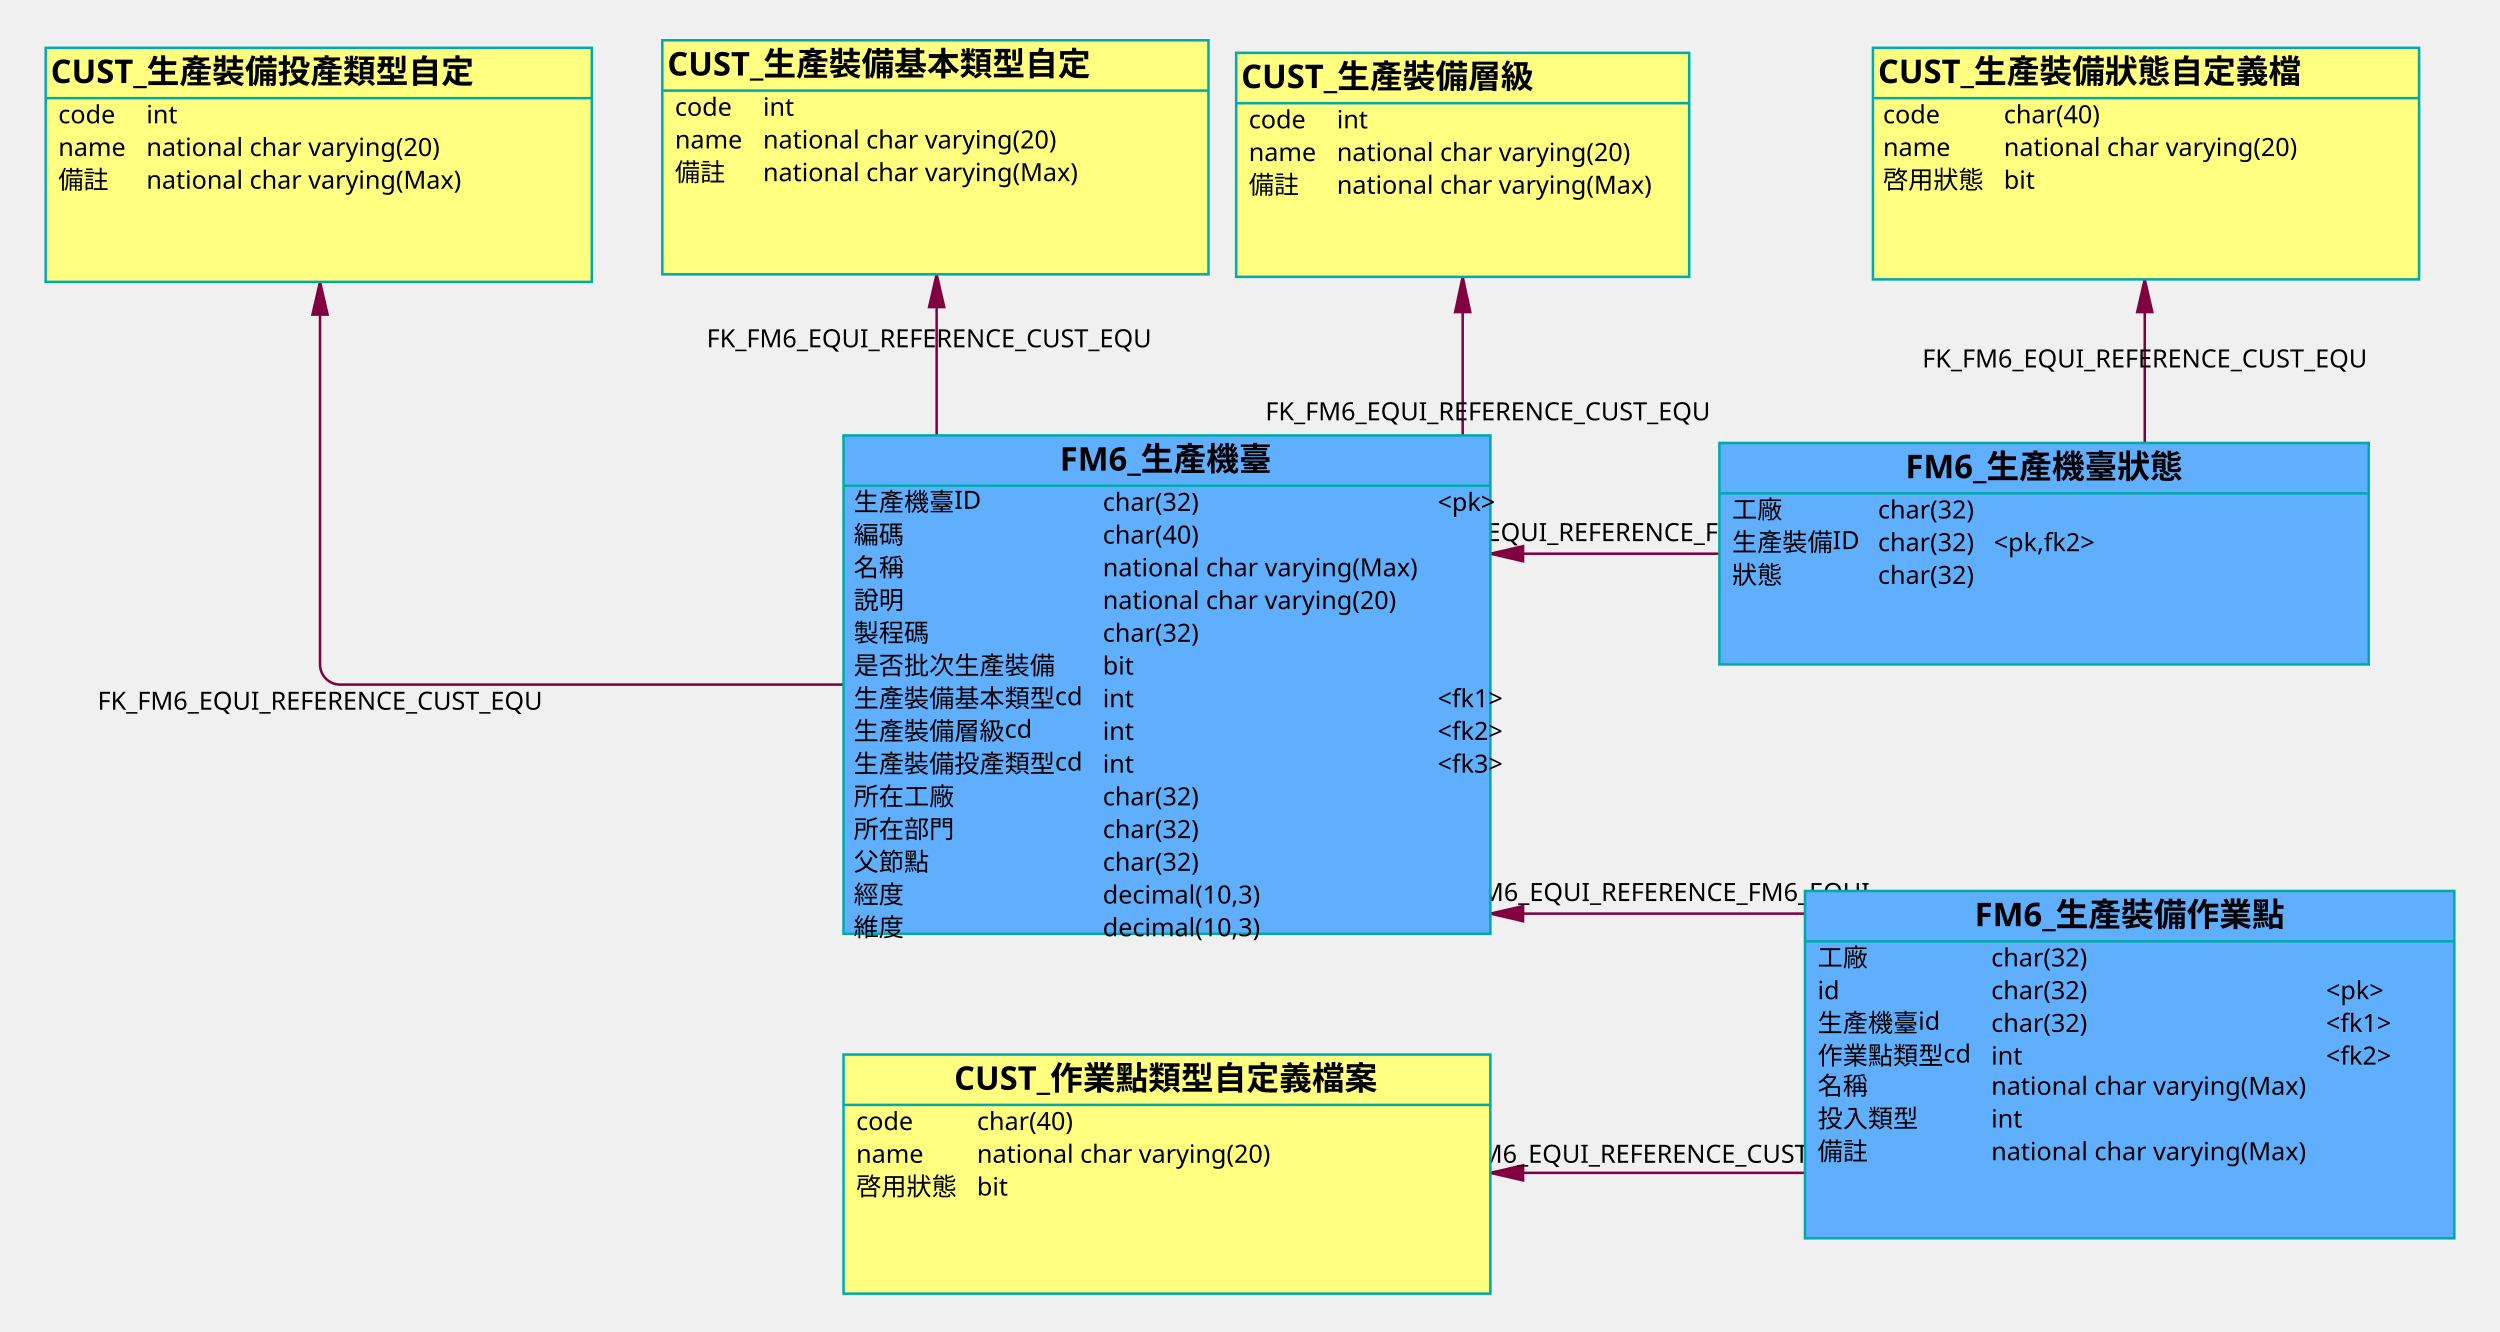
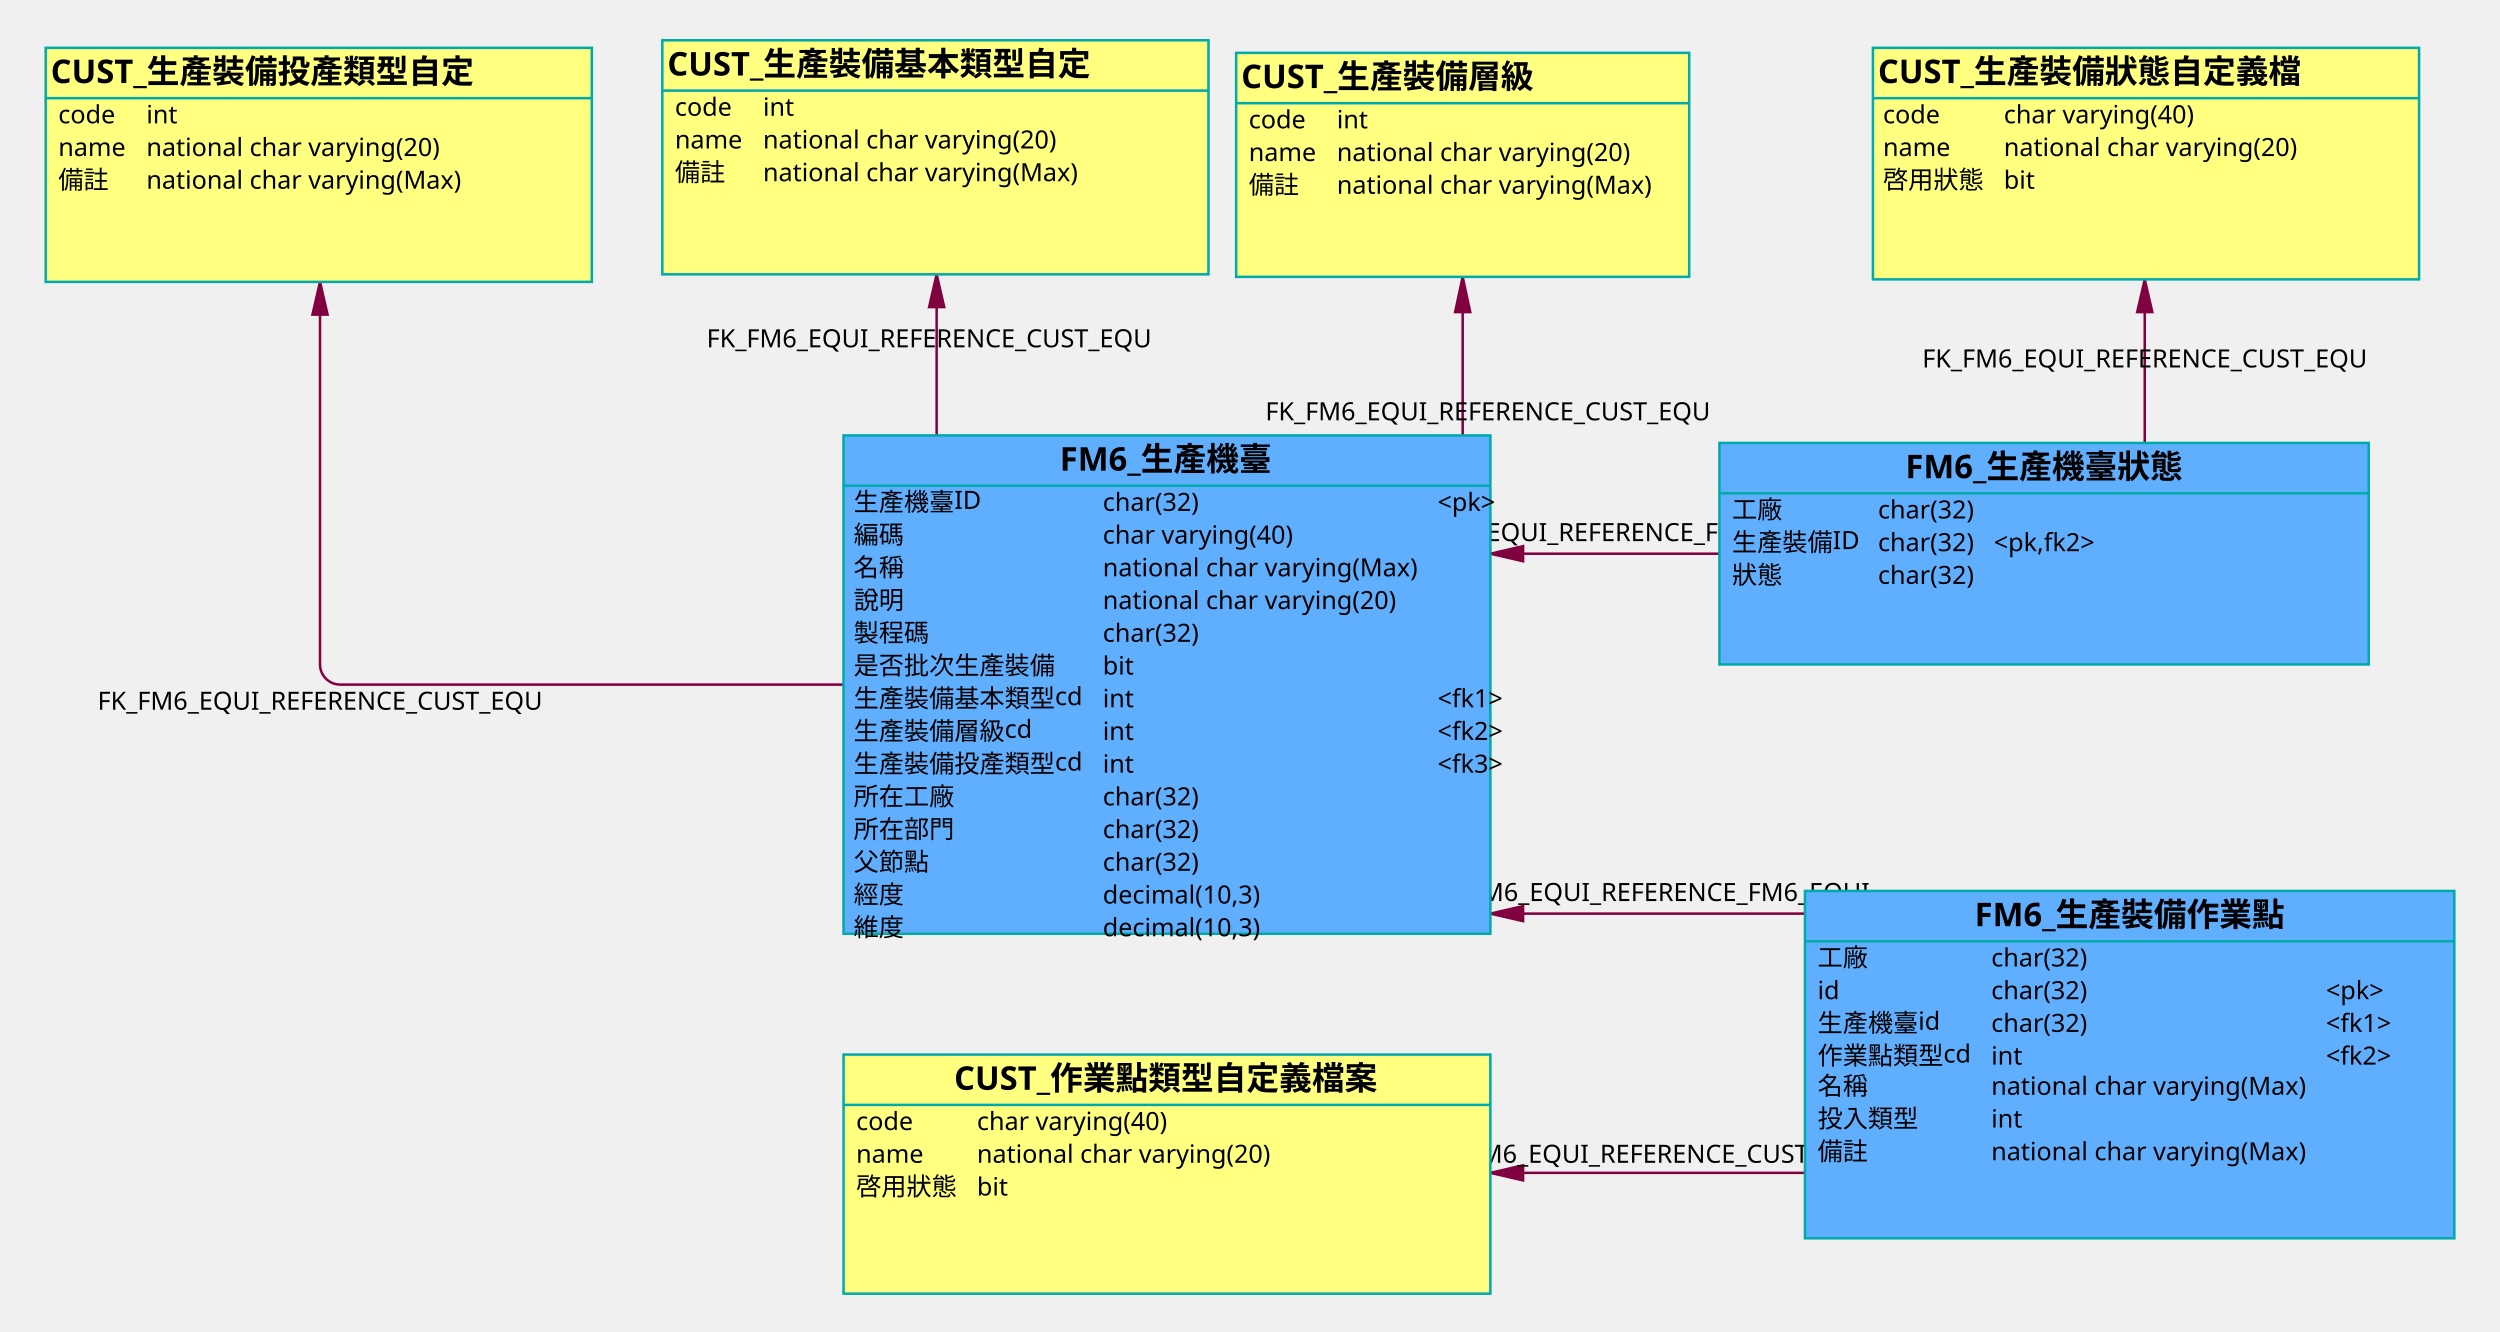
<svg xmlns="http://www.w3.org/2000/svg" xmlns:xlink="http://www.w3.org/1999/xlink" width="261mm" height="139mm" version="1.1" viewBox="0 0 987 529">
  <a target="_parent" xlink:href="Fact71.htm#101">
    <polyline fill="none" points="369,173 369,109" stroke="#800040" stroke-width="1" />
    <polygon fill="#800040" points="369,109 372,122 366,122" stroke="#800040" stroke-width="1" stroke-linejoin="miter" />
    <text x="366" y="138" fill="#000000" font-size="10" font-family="'Arial Unicode MS','新宋體'" text-anchor="middle">FK_FM6_EQUI_REFERENCE_CUST_EQU</text>
  </a>
  <a target="_parent" xlink:href="Fact72.htm#107">
    <polyline fill="none" points="578,173 578,110" stroke="#800040" stroke-width="1" />
    <polygon fill="#800040" points="578,110 581,124 575,124" stroke="#800040" stroke-width="1" stroke-linejoin="miter" />
    <text x="588" y="167" fill="#000000" font-size="10" font-family="'Arial Unicode MS','新宋體'" text-anchor="middle">FK_FM6_EQUI_REFERENCE_CUST_EQU</text>
  </a>
  <a target="_parent" xlink:href="Fact73.htm#113">
    <polyline fill="none" points="849,176 849,111" stroke="#800040" stroke-width="1" />
    <polygon fill="#800040" points="849,111 852,124 846,124" stroke="#800040" stroke-width="1" stroke-linejoin="miter" />
    <text x="849" y="146" fill="#000000" font-size="10" font-family="'Arial Unicode MS','新宋體'" text-anchor="middle">FK_FM6_EQUI_REFERENCE_CUST_EQU</text>
  </a>
  <a target="_parent" xlink:href="Fact74.htm#118">
    <polyline fill="none" points="680,220 589,220" stroke="#800040" stroke-width="1" />
    <polygon fill="#800040" points="589,220 602,217 602,223" stroke="#800040" stroke-width="1" stroke-linejoin="miter" />
    <text x="635" y="215" fill="#000000" font-size="10" font-family="'Arial Unicode MS','新宋體'" text-anchor="middle">FK_FM6_EQUI_REFERENCE_FM6_EQUI</text>
  </a>
  <a target="_parent" xlink:href="Fact75.htm#124">
    <polyline fill="none" points="714,363 589,363" stroke="#800040" stroke-width="1" />
    <polygon fill="#800040" points="589,363 602,360 602,366" stroke="#800040" stroke-width="1" stroke-linejoin="miter" />
    <text x="652" y="358" fill="#000000" font-size="10" font-family="'Arial Unicode MS','新宋體'" text-anchor="middle">FK_FM6_EQUI_REFERENCE_FM6_EQUI</text>
  </a>
  <a target="_parent" xlink:href="Fact76.htm#130">
    <polyline fill="none" points="714,466 589,466" stroke="#800040" stroke-width="1" />
    <polygon fill="#800040" points="589,466 602,463 602,469" stroke="#800040" stroke-width="1" stroke-linejoin="miter" />
    <text x="651" y="462" fill="#000000" font-size="10" font-family="'Arial Unicode MS','新宋體'" text-anchor="middle">FK_FM6_EQUI_REFERENCE_CUST_OP_</text>
  </a>
  <a target="_parent" xlink:href="Fact83.htm#175">
    <path d="M332,272 L132,272 A8,8 0 0,1 124,264 L124,112" fill="none" stroke="#800040" stroke-width="1" />
    <polygon fill="#800040" points="124,112 127,125 121,125" stroke="#800040" stroke-width="1" stroke-linejoin="miter" />
    <text x="124" y="282" fill="#000000" font-size="10" font-family="'Arial Unicode MS','新宋體'" text-anchor="middle">FK_FM6_EQUI_REFERENCE_CUST_EQU</text>
  </a>
  <a target="_parent" xlink:href="Fact19.htm#131">
    <rect x="260" y="16" fill="#ffffff" width="0" height="0" stroke="none" stroke-width="0" />
    <rect x="260" y="16" fill="#ffff80" width="217" height="93" stroke="#00aaaa" stroke-width="1" />
    <text x="262" y="30" fill="#000000" font-size="13" font-family="'Arial Unicode MS','微軟雅黑'" font-weight="bold" text-anchor="start">CUST_生產裝備基本類型自定</text>
    <line x1="260" x2="477" y1="36" y2="36" stroke="#00aaaa" stroke-width="1" />
    <text x="265" y="46" fill="#000000" font-size="10" font-family="'Arial Unicode MS','微軟雅黑'" text-anchor="start">code</text>
    <text x="265" y="59" fill="#000000" font-size="10" font-family="'Arial Unicode MS','微軟雅黑'" text-anchor="start">name</text>
    <text x="265" y="72" fill="#000000" font-size="10" font-family="'Arial Unicode MS','微軟雅黑'" text-anchor="start">備註</text>
    <text x="300" y="46" fill="#000000" font-size="10" font-family="'Arial Unicode MS','微軟雅黑'" text-anchor="start">int</text>
    <text x="300" y="59" fill="#000000" font-size="10" font-family="'Arial Unicode MS','微軟雅黑'" text-anchor="start">national char varying(20)</text>
    <text x="300" y="72" fill="#000000" font-size="10" font-family="'Arial Unicode MS','微軟雅黑'" text-anchor="start">national char varying(Max)</text>
  </a>
  <a target="_parent" xlink:href="Fact20.htm#160">
    <rect x="488" y="21" fill="#ffffff" width="0" height="0" stroke="none" stroke-width="0" />
    <rect x="488" y="21" fill="#ffff80" width="180" height="89" stroke="#00aaaa" stroke-width="1" />
    <text x="490" y="35" fill="#000000" font-size="13" font-family="'Arial Unicode MS','微軟雅黑'" font-weight="bold" text-anchor="start">CUST_生產裝備層級</text>
    <line x1="488" x2="668" y1="41" y2="41" stroke="#00aaaa" stroke-width="1" />
    <text x="493" y="51" fill="#000000" font-size="10" font-family="'Arial Unicode MS','微軟雅黑'" text-anchor="start">code</text>
    <text x="493" y="64" fill="#000000" font-size="10" font-family="'Arial Unicode MS','微軟雅黑'" text-anchor="start">name</text>
    <text x="493" y="77" fill="#000000" font-size="10" font-family="'Arial Unicode MS','微軟雅黑'" text-anchor="start">備註</text>
    <text x="528" y="51" fill="#000000" font-size="10" font-family="'Arial Unicode MS','微軟雅黑'" text-anchor="start">int</text>
    <text x="528" y="64" fill="#000000" font-size="10" font-family="'Arial Unicode MS','微軟雅黑'" text-anchor="start">national char varying(20)</text>
    <text x="528" y="77" fill="#000000" font-size="10" font-family="'Arial Unicode MS','微軟雅黑'" text-anchor="start">national char varying(Max)</text>
  </a>
  <a target="_parent" xlink:href="Fact39.htm#1100">
    <rect x="332" y="173" fill="#ffffff" width="0" height="0" stroke="none" stroke-width="0" />
    <rect x="332" y="173" fill="#60afff" width="257" height="198" stroke="#00aaaa" stroke-width="1" />
    <text x="460" y="187" fill="#000000" font-size="13" font-family="'Arial Unicode MS','微軟雅黑'" font-weight="bold" text-anchor="middle">FM6_生產機臺</text>
    <line x1="332" x2="589" y1="193" y2="193" stroke="#00aaaa" stroke-width="1" />
    <text x="336" y="203" fill="#000000" font-size="10" font-family="'Arial Unicode MS','微軟雅黑'" text-anchor="start">生產機臺ID</text>
    <text x="336" y="216" fill="#000000" font-size="10" font-family="'Arial Unicode MS','微軟雅黑'" text-anchor="start">編碼</text>
    <text x="336" y="229" fill="#000000" font-size="10" font-family="'Arial Unicode MS','微軟雅黑'" text-anchor="start">名稱</text>
    <text x="336" y="242" fill="#000000" font-size="10" font-family="'Arial Unicode MS','微軟雅黑'" text-anchor="start">說明</text>
    <text x="336" y="255" fill="#000000" font-size="10" font-family="'Arial Unicode MS','微軟雅黑'" text-anchor="start">製程碼</text>
    <text x="336" y="268" fill="#000000" font-size="10" font-family="'Arial Unicode MS','微軟雅黑'" text-anchor="start">是否批次生產裝備</text>
    <text x="336" y="281" fill="#000000" font-size="10" font-family="'Arial Unicode MS','微軟雅黑'" text-anchor="start">生產裝備基本類型cd</text>
    <text x="336" y="294" fill="#000000" font-size="10" font-family="'Arial Unicode MS','微軟雅黑'" text-anchor="start">生產裝備層級cd</text>
    <text x="336" y="307" fill="#000000" font-size="10" font-family="'Arial Unicode MS','微軟雅黑'" text-anchor="start">生產裝備投產類型cd</text>
    <text x="336" y="320" fill="#000000" font-size="10" font-family="'Arial Unicode MS','微軟雅黑'" text-anchor="start">所在工廠</text>
    <text x="336" y="333" fill="#000000" font-size="10" font-family="'Arial Unicode MS','微軟雅黑'" text-anchor="start">所在部門</text>
    <text x="336" y="346" fill="#000000" font-size="10" font-family="'Arial Unicode MS','微軟雅黑'" text-anchor="start">父節點</text>
    <text x="336" y="359" fill="#000000" font-size="10" font-family="'Arial Unicode MS','微軟雅黑'" text-anchor="start">經度</text>
    <text x="336" y="372" fill="#000000" font-size="10" font-family="'Arial Unicode MS','微軟雅黑'" text-anchor="start">維度</text>
    <text x="435" y="203" fill="#000000" font-size="10" font-family="'Arial Unicode MS','微軟雅黑'" text-anchor="start">char(32)</text>
-     <text x="435" y="216" fill="#000000" font-size="10" font-family="'Arial Unicode MS','微軟雅黑'" text-anchor="start">char(40)</text>
+     <text x="435" y="216" fill="#000000" font-size="10" font-family="'Arial Unicode MS','微軟雅黑'" text-anchor="start">char varying(40)</text>
    <text x="435" y="229" fill="#000000" font-size="10" font-family="'Arial Unicode MS','微軟雅黑'" text-anchor="start">national char varying(Max)</text>
    <text x="435" y="242" fill="#000000" font-size="10" font-family="'Arial Unicode MS','微軟雅黑'" text-anchor="start">national char varying(20)</text>
    <text x="435" y="255" fill="#000000" font-size="10" font-family="'Arial Unicode MS','微軟雅黑'" text-anchor="start">char(32)</text>
    <text x="435" y="268" fill="#000000" font-size="10" font-family="'Arial Unicode MS','微軟雅黑'" text-anchor="start">bit</text>
    <text x="435" y="281" fill="#000000" font-size="10" font-family="'Arial Unicode MS','微軟雅黑'" text-anchor="start">int</text>
    <text x="435" y="294" fill="#000000" font-size="10" font-family="'Arial Unicode MS','微軟雅黑'" text-anchor="start">int</text>
    <text x="435" y="307" fill="#000000" font-size="10" font-family="'Arial Unicode MS','微軟雅黑'" text-anchor="start">int</text>
    <text x="435" y="320" fill="#000000" font-size="10" font-family="'Arial Unicode MS','微軟雅黑'" text-anchor="start">char(32)</text>
    <text x="435" y="333" fill="#000000" font-size="10" font-family="'Arial Unicode MS','微軟雅黑'" text-anchor="start">char(32)</text>
    <text x="435" y="346" fill="#000000" font-size="10" font-family="'Arial Unicode MS','微軟雅黑'" text-anchor="start">char(32)</text>
    <text x="435" y="359" fill="#000000" font-size="10" font-family="'Arial Unicode MS','微軟雅黑'" text-anchor="start">decimal(10,3)</text>
    <text x="435" y="372" fill="#000000" font-size="10" font-family="'Arial Unicode MS','微軟雅黑'" text-anchor="start">decimal(10,3)</text>
    <text x="568" y="203" fill="#000000" font-size="10" font-family="'Arial Unicode MS','微軟雅黑'" text-anchor="start">&lt;pk&gt;</text>
    <text x="568" y="281" fill="#000000" font-size="10" font-family="'Arial Unicode MS','微軟雅黑'" text-anchor="start">&lt;fk1&gt;</text>
    <text x="568" y="294" fill="#000000" font-size="10" font-family="'Arial Unicode MS','微軟雅黑'" text-anchor="start">&lt;fk2&gt;</text>
    <text x="568" y="307" fill="#000000" font-size="10" font-family="'Arial Unicode MS','微軟雅黑'" text-anchor="start">&lt;fk3&gt;</text>
  </a>
  <a target="_parent" xlink:href="Fact22.htm#218">
    <rect x="741" y="19" fill="#ffffff" width="0" height="0" stroke="none" stroke-width="0" />
    <rect x="741" y="19" fill="#ffff80" width="217" height="92" stroke="#00aaaa" stroke-width="1" />
    <text x="743" y="33" fill="#000000" font-size="13" font-family="'Arial Unicode MS','微軟雅黑'" font-weight="bold" text-anchor="start">CUST_生產裝備狀態自定義檔</text>
    <line x1="741" x2="958" y1="39" y2="39" stroke="#00aaaa" stroke-width="1" />
    <text x="745" y="49" fill="#000000" font-size="10" font-family="'Arial Unicode MS','微軟雅黑'" text-anchor="start">code</text>
    <text x="745" y="62" fill="#000000" font-size="10" font-family="'Arial Unicode MS','微軟雅黑'" text-anchor="start">name</text>
    <text x="745" y="75" fill="#000000" font-size="10" font-family="'Arial Unicode MS','微軟雅黑'" text-anchor="start">啓用狀態</text>
-     <text x="793" y="49" fill="#000000" font-size="10" font-family="'Arial Unicode MS','微軟雅黑'" text-anchor="start">char(40)</text>
+     <text x="793" y="49" fill="#000000" font-size="10" font-family="'Arial Unicode MS','微軟雅黑'" text-anchor="start">char varying(40)</text>
    <text x="793" y="62" fill="#000000" font-size="10" font-family="'Arial Unicode MS','微軟雅黑'" text-anchor="start">national char varying(20)</text>
    <text x="793" y="75" fill="#000000" font-size="10" font-family="'Arial Unicode MS','微軟雅黑'" text-anchor="start">bit</text>
  </a>
  <a target="_parent" xlink:href="Fact40.htm#1212">
    <rect x="680" y="176" fill="#ffffff" width="0" height="0" stroke="none" stroke-width="0" />
    <rect x="680" y="176" fill="#60afff" width="258" height="88" stroke="#00aaaa" stroke-width="1" />
    <text x="809" y="190" fill="#000000" font-size="13" font-family="'Arial Unicode MS','微軟雅黑'" font-weight="bold" text-anchor="middle">FM6_生產機臺狀態</text>
    <line x1="680" x2="938" y1="196" y2="196" stroke="#00aaaa" stroke-width="1" />
    <text x="685" y="206" fill="#000000" font-size="10" font-family="'Arial Unicode MS','微軟雅黑'" text-anchor="start">工廠</text>
    <text x="685" y="219" fill="#000000" font-size="10" font-family="'Arial Unicode MS','微軟雅黑'" text-anchor="start">生產裝備ID</text>
    <text x="685" y="232" fill="#000000" font-size="10" font-family="'Arial Unicode MS','微軟雅黑'" text-anchor="start">狀態</text>
    <text x="743" y="206" fill="#000000" font-size="10" font-family="'Arial Unicode MS','微軟雅黑'" text-anchor="start">char(32)</text>
    <text x="743" y="219" fill="#000000" font-size="10" font-family="'Arial Unicode MS','微軟雅黑'" text-anchor="start">char(32)</text>
    <text x="743" y="232" fill="#000000" font-size="10" font-family="'Arial Unicode MS','微軟雅黑'" text-anchor="start">char(32)</text>
    <text x="789" y="219" fill="#000000" font-size="10" font-family="'Arial Unicode MS','微軟雅黑'" text-anchor="start">&lt;pk,fk2&gt;</text>
  </a>
  <a target="_parent" xlink:href="Fact15.htm#14">
    <rect x="332" y="419" fill="#ffffff" width="0" height="0" stroke="none" stroke-width="0" />
    <rect x="332" y="419" fill="#ffff80" width="257" height="95" stroke="#00aaaa" stroke-width="1" />
    <text x="460" y="433" fill="#000000" font-size="13" font-family="'Arial Unicode MS','微軟雅黑'" font-weight="bold" text-anchor="middle">CUST_作業點類型自定義檔案</text>
    <line x1="332" x2="589" y1="439" y2="439" stroke="#00aaaa" stroke-width="1" />
    <text x="337" y="449" fill="#000000" font-size="10" font-family="'Arial Unicode MS','微軟雅黑'" text-anchor="start">code</text>
    <text x="337" y="462" fill="#000000" font-size="10" font-family="'Arial Unicode MS','微軟雅黑'" text-anchor="start">name</text>
    <text x="337" y="475" fill="#000000" font-size="10" font-family="'Arial Unicode MS','微軟雅黑'" text-anchor="start">啓用狀態</text>
-     <text x="385" y="449" fill="#000000" font-size="10" font-family="'Arial Unicode MS','微軟雅黑'" text-anchor="start">char(40)</text>
+     <text x="385" y="449" fill="#000000" font-size="10" font-family="'Arial Unicode MS','微軟雅黑'" text-anchor="start">char varying(40)</text>
    <text x="385" y="462" fill="#000000" font-size="10" font-family="'Arial Unicode MS','微軟雅黑'" text-anchor="start">national char varying(20)</text>
    <text x="385" y="475" fill="#000000" font-size="10" font-family="'Arial Unicode MS','微軟雅黑'" text-anchor="start">bit</text>
  </a>
  <a target="_parent" xlink:href="Fact41.htm#1247">
    <rect x="714" y="354" fill="#ffffff" width="0" height="0" stroke="none" stroke-width="0" />
    <rect x="714" y="354" fill="#60afff" width="258" height="138" stroke="#00aaaa" stroke-width="1" />
    <text x="843" y="368" fill="#000000" font-size="13" font-family="'Arial Unicode MS','微軟雅黑'" font-weight="bold" text-anchor="middle">FM6_生產裝備作業點</text>
    <line x1="714" x2="972" y1="374" y2="374" stroke="#00aaaa" stroke-width="1" />
    <text x="719" y="384" fill="#000000" font-size="10" font-family="'Arial Unicode MS','微軟雅黑'" text-anchor="start">工廠</text>
    <text x="719" y="397" fill="#000000" font-size="10" font-family="'Arial Unicode MS','微軟雅黑'" text-anchor="start">id</text>
    <text x="719" y="410" fill="#000000" font-size="10" font-family="'Arial Unicode MS','微軟雅黑'" text-anchor="start">生產機臺id</text>
    <text x="719" y="423" fill="#000000" font-size="10" font-family="'Arial Unicode MS','微軟雅黑'" text-anchor="start">作業點類型cd</text>
    <text x="719" y="435" fill="#000000" font-size="10" font-family="'Arial Unicode MS','微軟雅黑'" text-anchor="start">名稱</text>
    <text x="719" y="448" fill="#000000" font-size="10" font-family="'Arial Unicode MS','微軟雅黑'" text-anchor="start">投入類型</text>
    <text x="719" y="461" fill="#000000" font-size="10" font-family="'Arial Unicode MS','微軟雅黑'" text-anchor="start">備註</text>
    <text x="788" y="384" fill="#000000" font-size="10" font-family="'Arial Unicode MS','微軟雅黑'" text-anchor="start">char(32)</text>
    <text x="788" y="397" fill="#000000" font-size="10" font-family="'Arial Unicode MS','微軟雅黑'" text-anchor="start">char(32)</text>
    <text x="788" y="410" fill="#000000" font-size="10" font-family="'Arial Unicode MS','微軟雅黑'" text-anchor="start">char(32)</text>
    <text x="788" y="423" fill="#000000" font-size="10" font-family="'Arial Unicode MS','微軟雅黑'" text-anchor="start">int</text>
    <text x="788" y="435" fill="#000000" font-size="10" font-family="'Arial Unicode MS','微軟雅黑'" text-anchor="start">national char varying(Max)</text>
    <text x="788" y="448" fill="#000000" font-size="10" font-family="'Arial Unicode MS','微軟雅黑'" text-anchor="start">int</text>
    <text x="788" y="461" fill="#000000" font-size="10" font-family="'Arial Unicode MS','微軟雅黑'" text-anchor="start">national char varying(Max)</text>
    <text x="921" y="397" fill="#000000" font-size="10" font-family="'Arial Unicode MS','微軟雅黑'" text-anchor="start">&lt;pk&gt;</text>
    <text x="921" y="410" fill="#000000" font-size="10" font-family="'Arial Unicode MS','微軟雅黑'" text-anchor="start">&lt;fk1&gt;</text>
    <text x="921" y="423" fill="#000000" font-size="10" font-family="'Arial Unicode MS','微軟雅黑'" text-anchor="start">&lt;fk2&gt;</text>
  </a>
  <a target="_parent" xlink:href="Fact21.htm#189">
    <rect x="15" y="19" fill="#ffffff" width="0" height="0" stroke="none" stroke-width="0" />
    <rect x="15" y="19" fill="#ffff80" width="217" height="93" stroke="#00aaaa" stroke-width="1" />
    <text x="17" y="33" fill="#000000" font-size="13" font-family="'Arial Unicode MS','微軟雅黑'" font-weight="bold" text-anchor="start">CUST_生產裝備投產類型自定</text>
    <line x1="15" x2="232" y1="39" y2="39" stroke="#00aaaa" stroke-width="1" />
    <text x="20" y="49" fill="#000000" font-size="10" font-family="'Arial Unicode MS','微軟雅黑'" text-anchor="start">code</text>
    <text x="20" y="62" fill="#000000" font-size="10" font-family="'Arial Unicode MS','微軟雅黑'" text-anchor="start">name</text>
    <text x="20" y="75" fill="#000000" font-size="10" font-family="'Arial Unicode MS','微軟雅黑'" text-anchor="start">備註</text>
    <text x="55" y="49" fill="#000000" font-size="10" font-family="'Arial Unicode MS','微軟雅黑'" text-anchor="start">int</text>
    <text x="55" y="62" fill="#000000" font-size="10" font-family="'Arial Unicode MS','微軟雅黑'" text-anchor="start">national char varying(20)</text>
    <text x="55" y="75" fill="#000000" font-size="10" font-family="'Arial Unicode MS','微軟雅黑'" text-anchor="start">national char varying(Max)</text>
  </a>
</svg>
